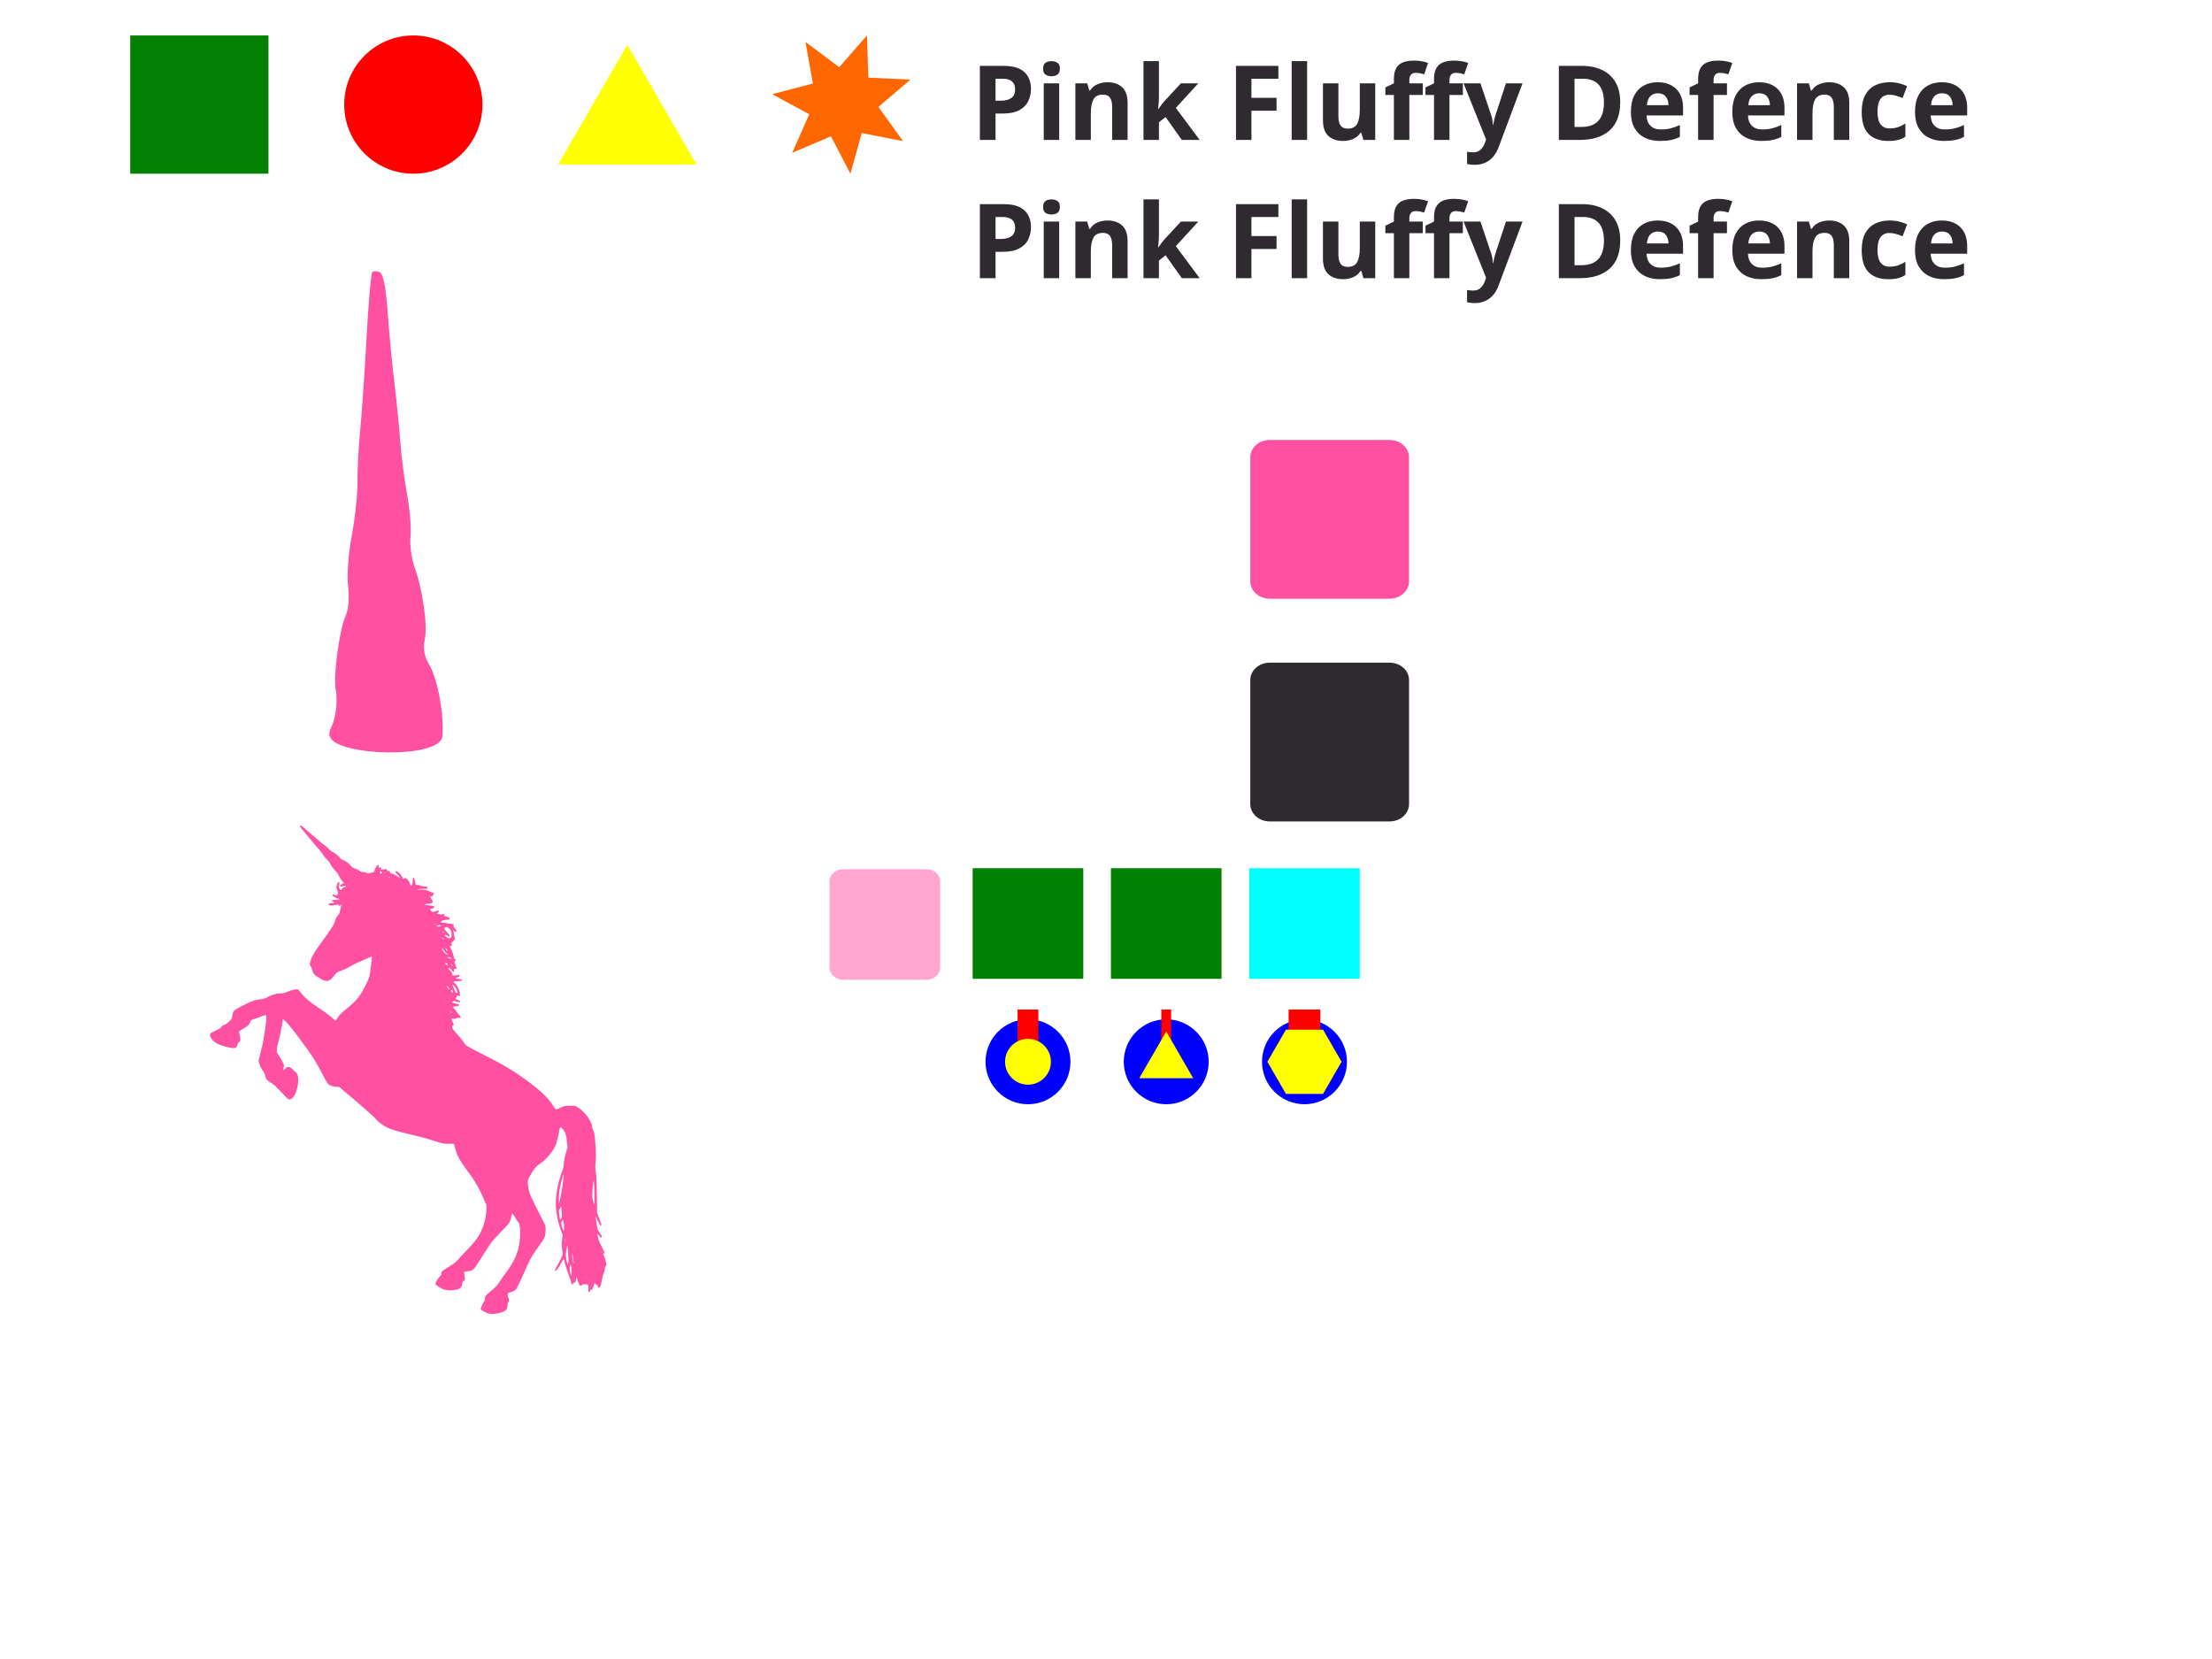
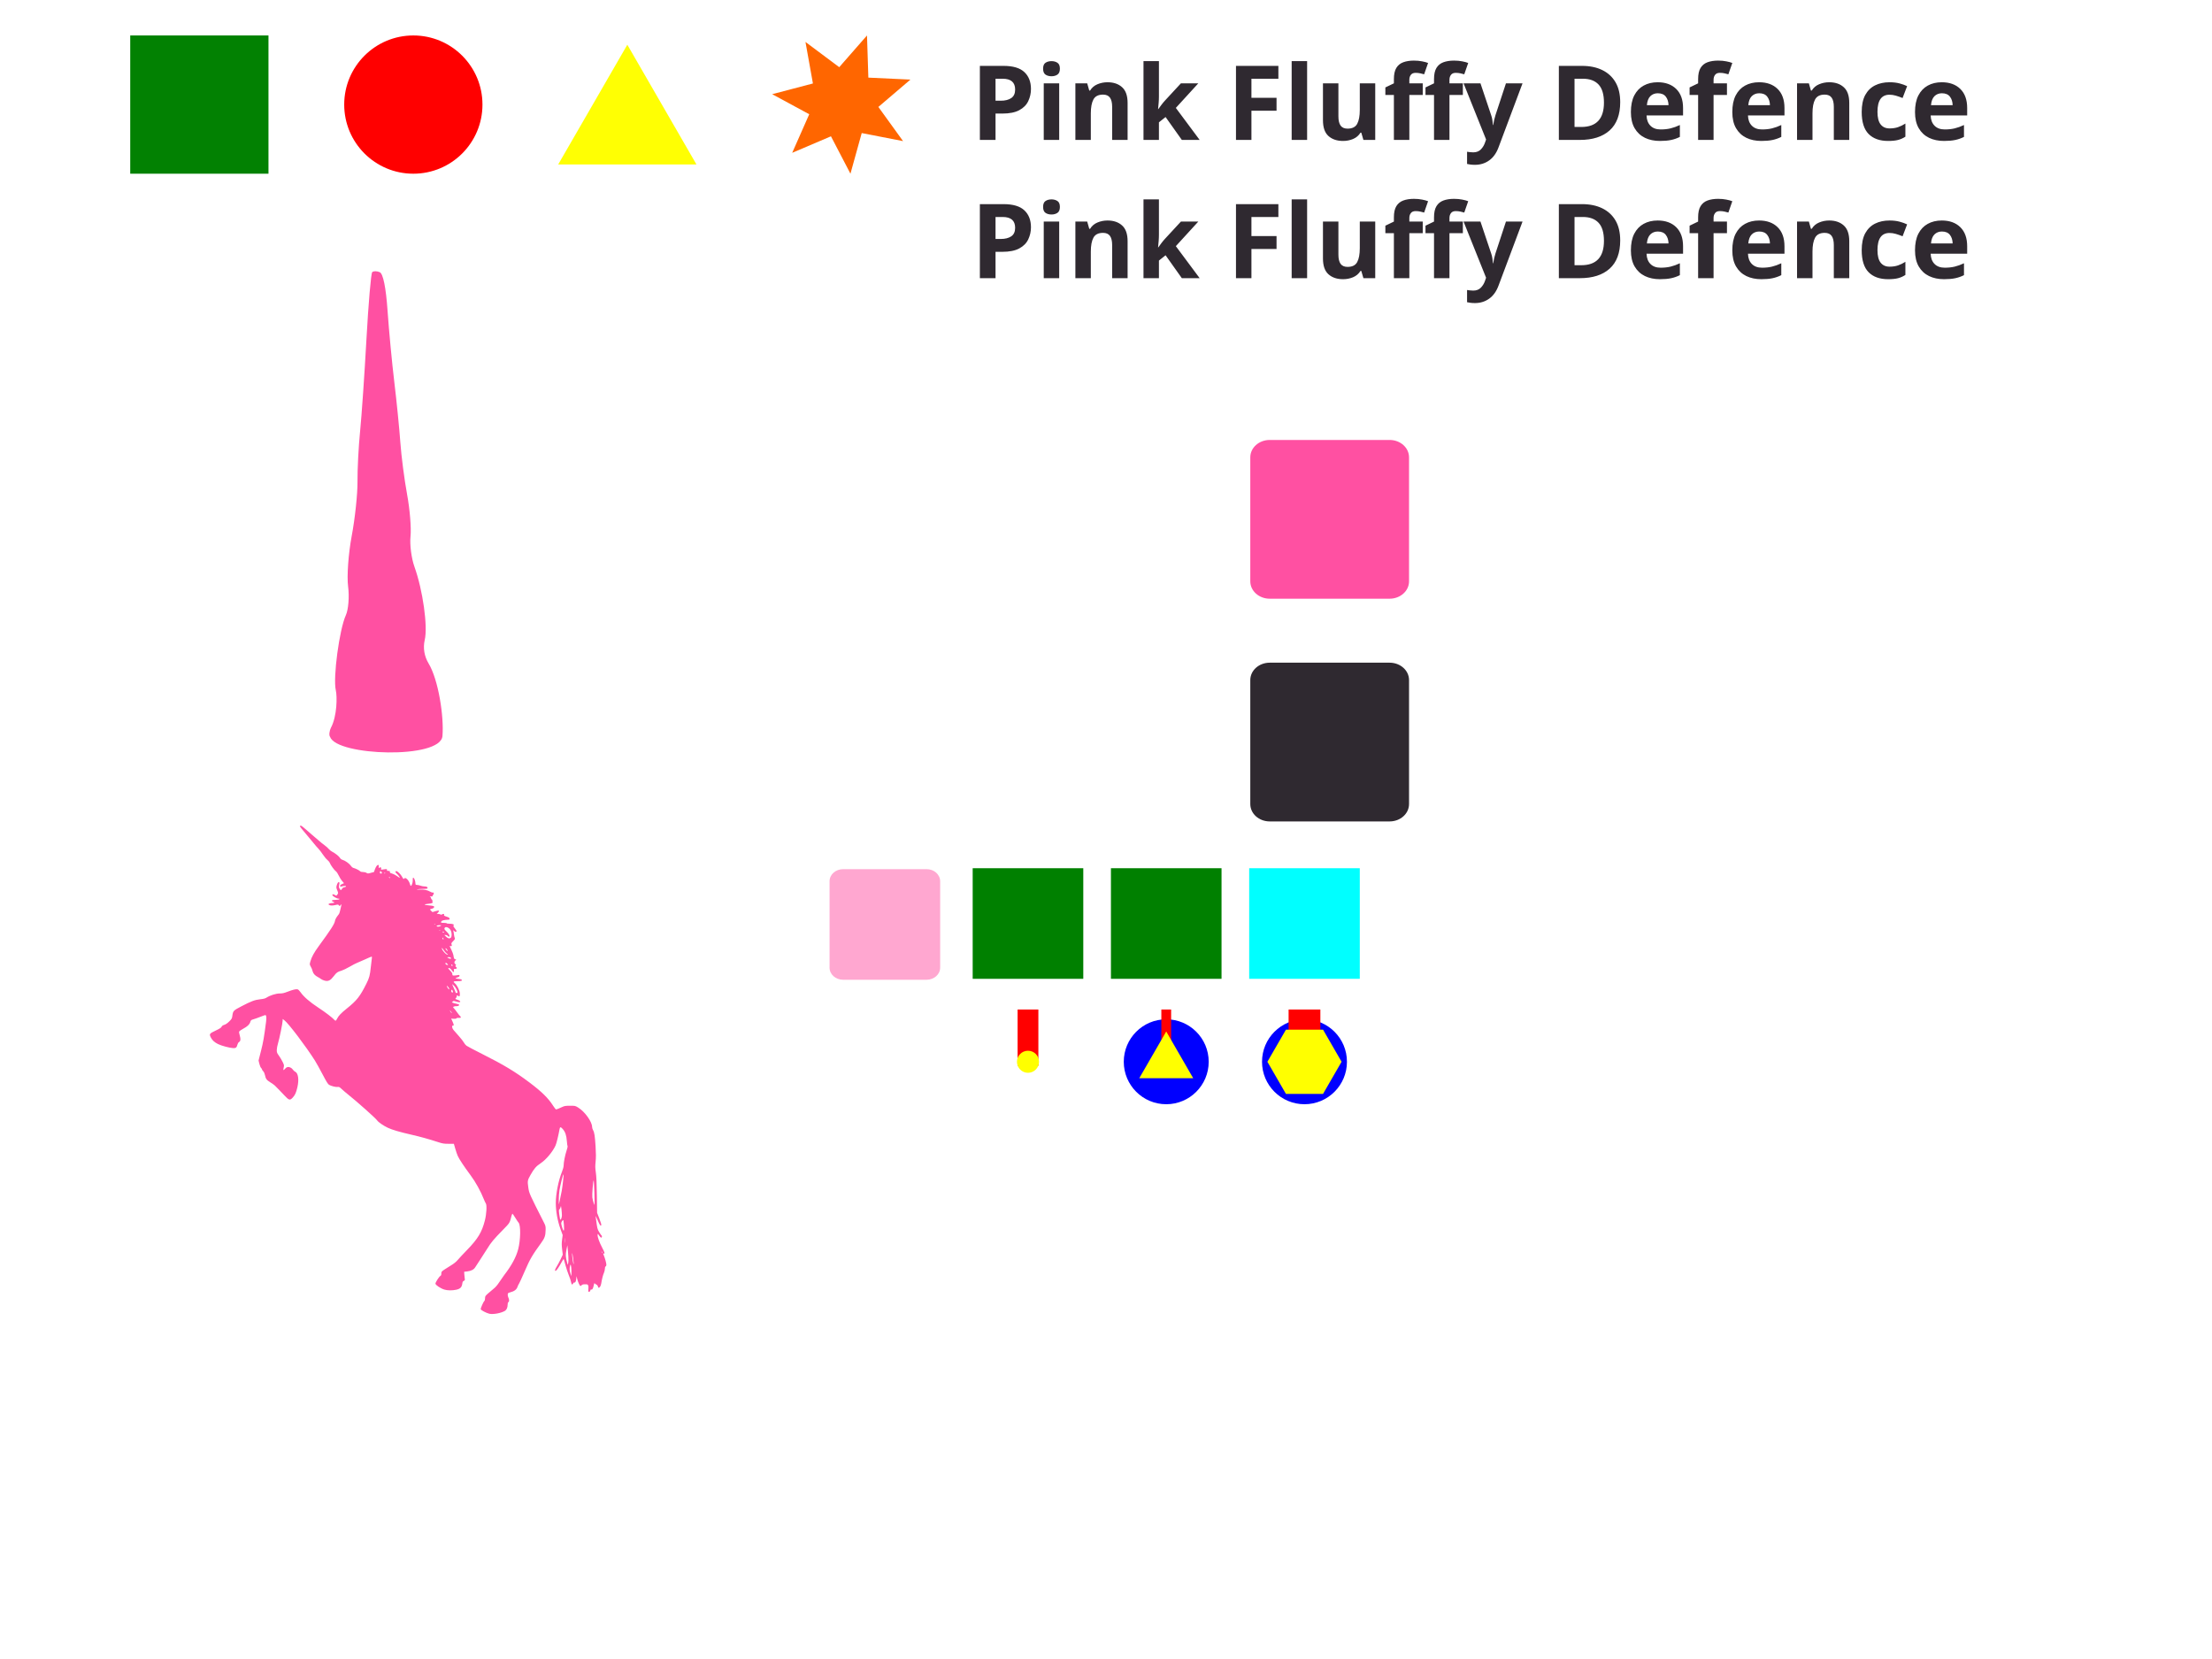
<svg xmlns="http://www.w3.org/2000/svg" width="640" height="480" id="svg3650" version="1.1">
  <defs id="defs3906" />
  <text style="font-size:12px;font-family:'Bitstream Vera Sans'" x="242.244" y="247.869" font-size="12px" xml:space="preserve" id="text2419" />
  <g id="g4748" transform="translate(-229.6792,-96.55566)">
    <path d="m 597.056,223.848 34.673,0 c 3.119,0 5.629,2.246 5.629,5.035 l 0,35.862 c 0,2.789 -2.511,5.035 -5.629,5.035 l -34.673,0 c -3.119,0 -5.629,-2.246 -5.629,-5.035 l 0,-35.862 c 0,-2.789 2.511,-5.035 5.629,-5.035 z" id="rect2787" style="fill:#ff50a2;fill-opacity:1;stroke:none;stroke-width:2.702;stroke-linecap:round;stroke-linejoin:round;stroke-miterlimit:13.654" />
  </g>
  <g transform="translate(-229.6791,-32.11391)" id="g4182">
    <path style="fill:#2f2930;stroke:none;stroke-width:2.702;stroke-linecap:round;stroke-linejoin:round;stroke-miterlimit:13.654" id="path4184" d="m 597.056,223.848 34.673,0 c 3.119,0 5.629,2.246 5.629,5.035 l 0,35.862 c 0,2.789 -2.511,5.035 -5.629,5.035 l -34.673,0 c -3.119,0 -5.629,-2.246 -5.629,-5.035 l 0,-35.862 c 0,-2.789 2.511,-5.035 5.629,-5.035 z" />
  </g>
  <circle r="20" cy="30.259" cx="119.591" id="circle4675" style="opacity:1;fill:#ff0000;fill-opacity:1" />
  <rect y="10.259" x="37.679" height="40" width="40" id="rect4683" style="opacity:0.99;fill:#008000;fill-opacity:1" />
  <g id="g4235" transform="translate(-40,0)">
    <rect y="10.259" x="201.504" height="40" width="40" id="rect4233" style="opacity:0.99;fill:none;fill-opacity:1;stroke:none;stroke-width:2.702;stroke-miterlimit:13.654;stroke-dasharray:none;stroke-opacity:1" />
    <path style="opacity:1;fill:#ffff00;fill-opacity:0.988;stroke:none;stroke-width:2.702;stroke-miterlimit:13.654;stroke-dasharray:none;stroke-opacity:1" id="path4693" d="m 241.504,47.579 -40,0 20,-34.641 z" />
  </g>
  <path transform="matrix(0.03740457,0,0,0.037465,222.967,58.71221)" d="m 745.428,-1293.301 10.503,325.641 325.457,15.167 -248.048,211.245 191.061,263.909 -319.814,-62.222 -87.208,313.922 -150.753,-288.836 -299.808,127.545 131.828,-297.95 -286.646,-154.876 315.14,-82.701 -57.634,-320.672 261.145,194.822 z" id="path4701" style="opacity:1;fill:#ff6600;fill-opacity:1" />
  <path style="fill:#000000" d="" id="path4791" />
  <g id="g3512">
    <rect y="237.756" x="46.319" height="143.547" width="143.547" id="rect4847" style="opacity:0.99;fill:none;fill-opacity:1;stroke:none;stroke-width:2.702;stroke-miterlimit:13.654;stroke-dasharray:none;stroke-opacity:1" />
    <path style="fill:#ff50a2;fill-opacity:1" d="m 141.551,380.098 c -0.889,-0.218 -2.411,-1.025 -2.462,-1.305 -0.053,-0.288 0.776,-2.159 1.062,-2.397 0.107,-0.088 0.192,-0.43 0.192,-0.767 0,-0.556 0.067,-0.669 0.79,-1.33 0.434,-0.397 1.175,-1.024 1.645,-1.394 0.589,-0.462 1.116,-1.072 1.693,-1.957 0.461,-0.707 1.085,-1.605 1.387,-1.996 2.169,-2.807 3.475,-5.221 4.076,-7.533 0.693,-2.667 0.758,-6.924 0.118,-7.645 -0.153,-0.173 -0.581,-0.808 -0.951,-1.412 -0.37,-0.604 -0.73,-1.133 -0.8,-1.177 -0.07,-0.043 -0.198,0.195 -0.284,0.529 -0.567,2.203 -0.463,2.034 -2.541,4.16 -2.672,2.734 -3.393,3.598 -4.467,5.354 -0.51,0.833 -1.428,2.262 -2.04,3.174 -0.612,0.913 -1.262,1.911 -1.445,2.219 -0.415,0.699 -1.196,1.111 -2.347,1.239 l -0.874,0.097 0.021,0.568 c 0.012,0.312 0.068,0.87 0.125,1.238 0.096,0.624 0.079,0.681 -0.254,0.833 -0.288,0.131 -0.375,0.3 -0.452,0.876 -0.129,0.969 -0.611,1.44 -1.724,1.683 -1.188,0.26 -2.558,0.242 -3.473,-0.043 -1.102,-0.344 -2.558,-1.324 -2.558,-1.721 0,-0.381 1.06,-2.033 1.433,-2.233 0.196,-0.105 0.272,-0.299 0.272,-0.694 0,-0.519 0.051,-0.582 0.959,-1.185 0.528,-0.35 1.451,-0.934 2.051,-1.298 0.663,-0.402 1.331,-0.953 1.702,-1.404 0.336,-0.408 1.574,-1.734 2.75,-2.945 3.111,-3.204 4.277,-5.138 5.137,-8.525 0.464,-1.827 0.612,-4.392 0.283,-4.895 -0.129,-0.197 -0.367,-0.695 -0.529,-1.108 -0.947,-2.409 -2.421,-5.082 -3.901,-7.075 -1.905,-2.565 -3.311,-4.689 -3.718,-5.615 -0.171,-0.39 -0.491,-1.333 -0.711,-2.095 l -0.399,-1.385 -1.533,-4.3e-4 c -1.362,-4.3e-4 -1.702,-0.055 -3.056,-0.495 -2.776,-0.9 -5.046,-1.531 -7.706,-2.14 -3.443,-0.788 -5.482,-1.386 -6.784,-1.987 -1.215,-0.561 -2.784,-1.637 -3.107,-2.129 -0.404,-0.616 -5.867,-5.484 -8.503,-7.577 -0.554,-0.44 -1.341,-1.113 -1.75,-1.497 -0.62,-0.583 -0.808,-0.685 -1.137,-0.618 -0.486,0.098 -1.949,-0.26 -2.534,-0.619 -0.331,-0.203 -0.783,-0.934 -1.905,-3.079 -0.809,-1.547 -1.796,-3.325 -2.193,-3.95 -2.634,-4.147 -7.609,-10.715 -8.812,-11.633 l -0.513,-0.391 0,0.441 c 0,0.675 -0.948,5.328 -1.347,6.609 -0.196,0.628 -0.355,1.49 -0.356,1.926 -0.002,0.706 0.062,0.878 0.61,1.634 0.337,0.465 0.823,1.28 1.081,1.812 0.44,0.908 0.459,1.005 0.305,1.616 -0.2,0.794 -0.084,0.954 0.324,0.447 0.474,-0.589 1.008,-0.736 1.62,-0.445 0.279,0.132 0.608,0.416 0.73,0.629 0.123,0.214 0.429,0.487 0.68,0.607 0.856,0.408 1.117,2.285 0.618,4.453 -0.375,1.63 -0.694,2.33 -1.396,3.062 -0.788,0.821 -1.035,0.748 -2.403,-0.71 -0.642,-0.684 -1.268,-1.34 -1.391,-1.458 -0.324,-0.308 -1.026,-1.02 -1.331,-1.35 -0.145,-0.156 -0.726,-0.572 -1.292,-0.923 -1.111,-0.69 -1.34,-1.001 -1.588,-2.161 -0.097,-0.455 -0.294,-0.877 -0.497,-1.066 -0.185,-0.172 -0.337,-0.402 -0.337,-0.511 0,-0.109 -0.122,-0.309 -0.272,-0.444 -0.149,-0.135 -0.375,-0.673 -0.502,-1.195 l -0.231,-0.949 0.713,-2.807 c 0.635,-2.502 0.883,-3.928 1.454,-8.366 0.166,-1.288 0.091,-1.974 -0.214,-1.974 -0.101,0 -0.723,0.218 -1.383,0.484 -0.66,0.266 -1.558,0.587 -1.996,0.715 -0.738,0.214 -0.808,0.272 -0.966,0.798 -0.214,0.715 -0.814,1.285 -2.062,1.958 -0.54,0.291 -1.047,0.633 -1.127,0.76 -0.105,0.166 -0.065,0.503 0.145,1.204 0.318,1.066 0.242,1.641 -0.249,1.904 -0.145,0.078 -0.329,0.382 -0.409,0.676 -0.246,0.915 -0.455,1.091 -1.251,1.056 -1.017,-0.044 -3.381,-0.674 -4.371,-1.165 -1.014,-0.502 -1.676,-1.098 -2.062,-1.856 -0.545,-1.067 -0.475,-1.175 1.317,-2.026 1.194,-0.567 1.643,-0.855 1.77,-1.134 0.118,-0.259 0.359,-0.43 0.781,-0.556 0.402,-0.12 0.884,-0.449 1.411,-0.967 0.7,-0.687 0.812,-0.875 0.896,-1.496 0.216,-1.608 0.242,-1.637 2.672,-2.91 2.747,-1.44 3.854,-1.856 5.367,-2.016 1.028,-0.109 1.479,-0.226 1.889,-0.492 1,-0.649 2.727,-1.191 3.792,-1.191 0.768,0 1.238,-0.103 2.248,-0.493 1.53,-0.591 2.479,-0.819 2.933,-0.705 0.191,0.048 0.564,0.416 0.869,0.859 0.877,1.274 2.662,2.821 5.102,4.423 2.115,1.389 4.041,2.857 4.684,3.572 0.326,0.362 0.436,0.304 0.806,-0.423 0.417,-0.817 1.152,-1.58 2.763,-2.869 2.889,-2.31 3.835,-3.508 5.662,-7.166 0.872,-1.747 1.037,-2.366 1.298,-4.872 0.126,-1.212 0.264,-2.379 0.306,-2.594 0.048,-0.246 0.015,-0.391 -0.089,-0.391 -0.091,0 -0.975,0.375 -1.966,0.834 -0.99,0.459 -2.015,0.905 -2.278,0.993 -0.263,0.088 -1.19,0.571 -2.061,1.074 -0.871,0.503 -1.935,1.019 -2.365,1.147 -1.22,0.362 -1.434,0.512 -2.245,1.57 -0.977,1.275 -1.584,1.587 -2.609,1.342 -0.388,-0.093 -0.878,-0.306 -1.088,-0.473 -0.21,-0.167 -0.615,-0.421 -0.898,-0.565 -0.843,-0.428 -1.369,-1.001 -1.54,-1.675 -0.155,-0.614 -0.232,-0.797 -0.669,-1.601 -0.204,-0.376 -0.203,-0.485 0.011,-1.254 0.355,-1.278 1.065,-2.572 2.44,-4.45 3.505,-4.784 4.535,-6.386 4.678,-7.275 0.054,-0.333 0.296,-0.862 0.547,-1.193 0.248,-0.327 0.528,-0.698 0.623,-0.824 0.095,-0.126 0.272,-0.708 0.395,-1.294 0.122,-0.585 0.256,-1.192 0.298,-1.349 0.065,-0.241 0.032,-0.231 -0.219,0.071 -0.288,0.347 -0.3,0.349 -0.505,0.082 -0.191,-0.249 -0.275,-0.259 -0.933,-0.107 -0.953,0.22 -1.582,0.211 -1.908,-0.028 -0.258,-0.188 -0.256,-0.2 0.035,-0.355 0.165,-0.088 0.491,-0.161 0.725,-0.161 0.233,0 0.532,-0.041 0.664,-0.092 0.19,-0.073 0.146,-0.131 -0.214,-0.283 -0.729,-0.307 -0.462,-0.549 0.613,-0.555 0.543,-0.003 1.019,-0.079 1.118,-0.178 0.135,-0.135 0.081,-0.175 -0.247,-0.183 -0.515,-0.014 -1.681,-0.701 -1.744,-1.029 -0.06,-0.31 0.303,-0.31 0.777,-1e-5 0.353,0.231 0.375,0.228 0.631,-0.107 0.335,-0.436 0.335,-0.475 -0.026,-1.343 -0.252,-0.609 -0.275,-0.805 -0.145,-1.286 0.207,-0.767 0.515,-1.177 0.728,-0.968 0.12,0.118 0.121,0.311 0.004,0.744 -0.128,0.474 -0.116,0.664 0.06,1.004 0.317,0.614 0.477,0.649 0.752,0.169 0.171,-0.298 0.373,-0.442 0.663,-0.471 0.229,-0.023 0.446,-0.131 0.482,-0.24 0.051,-0.157 -0.066,-0.182 -0.558,-0.122 -0.343,0.042 -0.735,0.122 -0.871,0.178 -0.192,0.079 -0.249,0.032 -0.249,-0.205 0,-0.22 0.15,-0.369 0.533,-0.528 0.293,-0.121 0.55,-0.236 0.57,-0.255 0.021,-0.019 -0.199,-0.284 -0.487,-0.589 -0.288,-0.305 -0.739,-1.018 -1.001,-1.585 -0.268,-0.579 -0.634,-1.133 -0.836,-1.266 -0.431,-0.283 -1.568,-1.842 -1.775,-2.435 -0.081,-0.233 -0.407,-0.631 -0.723,-0.886 -0.317,-0.255 -0.893,-0.95 -1.28,-1.545 -0.387,-0.595 -0.984,-1.37 -1.327,-1.722 -0.342,-0.352 -0.93,-1.034 -1.306,-1.516 -0.376,-0.482 -1.435,-1.755 -2.354,-2.829 -0.919,-1.074 -1.67,-2.009 -1.67,-2.077 0,-0.068 0.097,-0.161 0.215,-0.207 0.138,-0.053 0.6,0.268 1.285,0.893 0.589,0.536 1.558,1.376 2.154,1.865 0.596,0.49 1.417,1.193 1.825,1.563 0.408,0.37 1.14,0.961 1.627,1.313 0.487,0.352 1.049,0.852 1.249,1.111 0.2,0.259 0.624,0.602 0.943,0.762 0.89,0.446 2.025,1.342 2.309,1.823 0.164,0.278 0.434,0.481 0.756,0.568 0.727,0.198 1.949,1.069 2.391,1.706 0.244,0.351 0.538,0.587 0.809,0.648 0.557,0.126 1.676,0.693 1.899,0.962 0.109,0.132 0.411,0.208 0.799,0.202 0.368,-0.005 0.779,0.092 1.002,0.238 0.358,0.235 0.425,0.235 1.276,0.004 l 0.898,-0.243 0.296,-0.813 c 0.315,-0.864 0.743,-1.377 1.011,-1.211 0.09,0.056 0.126,0.248 0.08,0.432 -0.084,0.336 0.131,0.634 0.234,0.324 0.033,-0.098 0.162,-0.128 0.306,-0.073 0.179,0.069 0.223,0.182 0.154,0.397 -0.089,0.28 -0.056,0.296 0.452,0.221 1.255,-0.183 1.26,-0.183 1.231,0.119 -0.023,0.232 0.057,0.285 0.426,0.284 0.375,-7.2e-4 0.447,0.049 0.415,0.288 -0.032,0.233 0.081,0.322 0.577,0.454 0.339,0.091 0.932,0.38 1.318,0.644 1.113,0.759 1.126,0.763 0.83,0.253 -0.148,-0.255 -0.484,-0.642 -0.748,-0.861 -0.463,-0.385 -0.501,-0.708 -0.082,-0.708 0.33,0 1.272,0.937 1.641,1.632 0.347,0.655 0.469,0.752 0.625,0.5 0.319,-0.516 1.34,0.471 1.64,1.585 0.081,0.301 0.194,0.547 0.252,0.547 0.273,0 0.612,-0.981 0.569,-1.646 -0.035,-0.546 0.002,-0.699 0.167,-0.699 0.242,0 0.584,0.899 0.609,1.599 0.015,0.415 0.06,0.463 0.45,0.468 0.239,0.003 0.69,0.098 1.002,0.211 0.313,0.113 0.76,0.207 0.995,0.209 0.707,0.007 1.066,0.156 1.066,0.443 0,0.242 -0.127,0.269 -1.315,0.282 -0.723,0.008 -1.475,0.071 -1.67,0.14 -0.238,0.084 -0.002,0.103 0.711,0.057 1.182,-0.076 2.244,0.144 3.08,0.637 0.283,0.167 0.604,0.269 0.712,0.228 0.3,-0.115 0.395,0.322 0.133,0.611 -0.127,0.14 -0.23,0.328 -0.23,0.418 0,0.105 -0.165,0.135 -0.462,0.086 -0.378,-0.063 -0.416,-0.048 -0.213,0.082 0.137,0.087 0.249,0.28 0.249,0.429 0,0.149 0.111,0.332 0.248,0.409 0.136,0.076 0.202,0.184 0.147,0.239 -0.055,0.055 -0.038,0.217 0.039,0.36 0.195,0.364 -0.17,0.529 -1.429,0.646 -1.253,0.116 -1.04,0.315 0.465,0.435 0.565,0.045 1.141,0.14 1.278,0.211 0.383,0.197 0.063,0.654 -0.537,0.766 -0.59,0.111 -0.608,0.191 -0.142,0.628 l 0.353,0.332 0.839,-0.254 c 1.054,-0.319 1.321,-0.195 0.784,0.366 l -0.394,0.411 0.391,0 c 0.215,0 0.522,0.07 0.681,0.155 0.21,0.112 0.333,0.112 0.445,0 0.085,-0.085 0.275,-0.155 0.421,-0.155 0.195,0 0.243,0.071 0.181,0.266 -0.07,0.222 0.051,0.31 0.737,0.533 0.621,0.202 0.832,0.34 0.864,0.566 0.034,0.241 -0.036,0.303 -0.355,0.317 -1.212,0.052 -1.845,0.201 -2.016,0.475 -0.242,0.388 -0.151,0.441 0.761,0.441 0.432,0 0.785,0.055 0.785,0.122 0,0.067 0.356,0.122 0.791,0.122 0.951,0 1.441,0.206 1.194,0.503 -0.13,0.157 -0.058,0.329 0.346,0.822 0.281,0.343 0.511,0.693 0.511,0.778 0,0.326 -0.32,0.33 -0.673,0.009 -0.333,-0.303 -0.358,-0.308 -0.264,-0.05 0.057,0.156 0.136,0.604 0.176,0.995 0.04,0.391 0.143,0.856 0.229,1.034 0.139,0.286 0.087,0.395 -0.443,0.935 -0.537,0.547 -0.585,0.651 -0.458,0.986 0.155,0.407 0.026,0.578 -0.331,0.441 -0.305,-0.117 -0.298,-0.087 0.271,1.099 0.273,0.57 0.533,1.263 0.577,1.539 0.159,0.999 0.208,1.11 0.518,1.191 l 0.316,0.083 -0.318,0.339 c -0.341,0.363 -0.302,0.738 0.107,1.048 0.18,0.136 0.188,0.203 0.041,0.352 -0.147,0.149 -0.124,0.227 0.127,0.416 0.386,0.291 0.24,0.556 -0.306,0.556 -0.381,0 -0.408,0.033 -0.333,0.409 0.128,0.638 -0.183,0.656 -0.576,0.034 -0.332,-0.525 -0.849,-0.86 -1.038,-0.67 -0.045,0.045 0.071,0.242 0.259,0.436 0.749,0.773 0.911,1.014 0.911,1.355 0,0.312 0.06,0.355 0.497,0.351 0.274,-0.003 0.737,-0.053 1.03,-0.113 0.475,-0.097 0.533,-0.077 0.533,0.177 0,0.209 -0.151,0.33 -0.569,0.455 -0.313,0.094 -0.569,0.216 -0.569,0.272 0,0.056 0.354,0.131 0.787,0.167 0.433,0.036 0.856,0.134 0.94,0.218 0.316,0.316 -0.054,0.462 -1.166,0.462 -1.242,0 -1.362,0.106 -0.726,0.641 0.598,0.503 1.311,1.94 1.403,2.826 0.081,0.782 -0.103,1.134 -0.425,0.813 -0.237,-0.237 -0.573,-0.196 -0.475,0.058 0.046,0.119 -0.041,0.341 -0.193,0.492 -0.306,0.306 -0.294,0.32 0.449,0.559 0.287,0.092 0.598,0.26 0.691,0.372 0.294,0.354 -0.255,0.42 -1.101,0.133 -0.513,-0.174 -0.805,-0.213 -0.869,-0.115 -0.053,0.081 -0.192,0.181 -0.309,0.223 -0.266,0.094 0.375,0.365 1.256,0.53 0.793,0.149 1.007,0.352 0.599,0.57 -0.169,0.09 -0.448,0.148 -0.619,0.129 -0.377,-0.043 -0.952,0.134 -0.952,0.294 0,0.063 0.102,0.2 0.226,0.303 0.124,0.103 0.519,0.607 0.878,1.119 0.358,0.512 0.777,1.034 0.931,1.161 0.399,0.327 0.176,0.603 -0.41,0.507 -0.31,-0.05 -0.527,-0.008 -0.636,0.123 -0.114,0.138 -0.379,0.182 -0.855,0.142 l -0.69,-0.057 0.364,0.807 c 0.448,0.991 0.479,1.239 0.156,1.214 -0.394,-0.031 -0.312,0.702 0.139,1.252 0.213,0.26 0.913,1.061 1.556,1.78 0.643,0.719 1.3,1.562 1.459,1.875 0.159,0.312 0.498,0.724 0.753,0.915 0.255,0.191 2.254,1.246 4.443,2.346 6.351,3.19 9.634,5.168 13.823,8.327 3.565,2.688 5.404,4.502 6.819,6.728 0.36,0.567 0.732,1.03 0.826,1.03 0.187,0 0.915,-0.288 1.911,-0.756 0.522,-0.245 0.915,-0.301 2.132,-0.305 1.476,-0.004 1.502,8.7e-4 2.358,0.525 1.927,1.179 4.018,4.086 4.033,5.609 0.003,0.25 0.128,0.665 0.278,0.924 0.384,0.661 0.539,1.671 0.731,4.778 0.126,2.039 0.127,3.103 0.006,4.316 -0.135,1.349 -0.125,1.862 0.067,3.173 0.162,1.108 0.248,3.034 0.296,6.609 l 0.068,5.046 0.65,1.658 c 0.396,1.011 0.612,1.755 0.554,1.908 -0.153,0.399 -0.424,0.023 -1.084,-1.505 -0.562,-1.301 -0.579,-1.324 -0.49,-0.64 0.416,3.196 0.434,3.276 0.974,4.165 0.292,0.481 0.591,0.911 0.665,0.956 0.215,0.133 0.154,0.634 -0.077,0.634 -0.116,0 -0.388,-0.268 -0.604,-0.596 -0.39,-0.591 -0.393,-0.593 -0.438,-0.208 -0.068,0.58 0.479,2.115 1.342,3.764 0.749,1.432 0.839,1.804 0.395,1.634 -0.19,-0.073 -0.187,-0.012 0.023,0.468 0.349,0.797 0.773,2.328 0.773,2.792 0,0.223 -0.094,0.434 -0.213,0.48 -0.141,0.054 -0.214,0.281 -0.216,0.671 -0.002,0.324 -0.131,0.871 -0.288,1.217 -0.268,0.591 -0.569,1.781 -0.776,3.067 -0.109,0.677 -0.422,1.208 -0.713,1.208 -0.115,0 -0.21,-0.118 -0.21,-0.262 0,-0.259 -0.411,-0.733 -0.635,-0.733 -0.063,0 -0.192,-0.105 -0.286,-0.234 -0.144,-0.197 -0.198,-0.098 -0.34,0.626 -0.168,0.854 -0.442,1.277 -0.718,1.107 -0.079,-0.049 -0.184,0.069 -0.232,0.262 -0.105,0.417 -0.465,0.598 -0.583,0.293 -0.046,-0.119 -0.043,-0.465 0.005,-0.77 0.049,-0.304 0.026,-0.718 -0.05,-0.918 -0.125,-0.329 -0.213,-0.365 -0.902,-0.365 -0.58,0 -0.824,0.068 -1.017,0.281 -0.14,0.154 -0.303,0.251 -0.363,0.214 -0.227,-0.14 -0.729,-1.275 -0.903,-2.042 l -0.181,-0.798 -0.09,0.761 c -0.097,0.815 -0.296,1.182 -0.583,1.073 -0.098,-0.037 -0.256,0.104 -0.352,0.314 -0.225,0.493 -0.449,0.29 -0.596,-0.542 -0.059,-0.336 -0.338,-1.171 -0.62,-1.856 -0.281,-0.685 -0.707,-1.964 -0.947,-2.843 -0.239,-0.878 -0.466,-1.693 -0.505,-1.81 -0.043,-0.13 -0.274,0.172 -0.599,0.782 -0.682,1.283 -1.465,2.459 -1.697,2.551 -0.395,0.157 -0.307,-0.355 0.196,-1.142 0.291,-0.454 0.814,-1.429 1.163,-2.165 l 0.634,-1.339 -0.184,-1.549 c -0.147,-1.234 -0.149,-1.811 -0.013,-2.837 l 0.171,-1.288 -0.624,-1.731 c -0.861,-2.387 -1.368,-5.186 -1.368,-7.558 -8e-5,-2.604 0.769,-6.5 1.778,-9.001 0.287,-0.711 0.49,-1.463 0.49,-1.81 0,-0.94 0.404,-3.006 0.845,-4.324 0.223,-0.666 0.357,-1.242 0.298,-1.281 -0.059,-0.039 -0.153,-0.705 -0.209,-1.479 -0.121,-1.681 -0.462,-2.679 -1.198,-3.509 -0.591,-0.666 -0.793,-0.656 -0.917,0.045 -0.332,1.868 -0.875,4.088 -1.151,4.705 -0.804,1.796 -2.737,4.114 -4.284,5.138 -1.344,0.889 -1.917,1.549 -2.978,3.422 -0.855,1.509 -0.893,1.725 -0.634,3.546 0.253,1.778 0.232,1.729 4.539,10.227 0.442,0.871 0.499,1.107 0.484,1.99 -0.031,1.783 -0.249,2.444 -1.27,3.851 -2.614,3.599 -3.282,4.745 -4.753,8.16 -0.785,1.821 -1.544,3.478 -1.688,3.683 -0.144,0.205 -0.336,0.603 -0.427,0.885 -0.261,0.806 -0.927,1.307 -2.147,1.616 -0.571,0.145 -0.645,0.21 -0.684,0.607 -0.024,0.244 0.056,0.637 0.178,0.873 0.283,0.547 0.287,1.24 0.009,1.347 -0.147,0.057 -0.213,0.286 -0.213,0.74 0,0.768 -0.298,1.476 -0.736,1.75 -1.101,0.688 -3.481,1.133 -4.594,0.859 z m 23.735,-13.314 c -0.051,-0.489 -0.147,-0.888 -0.214,-0.888 -0.066,0 -0.165,0.358 -0.22,0.796 -0.075,0.598 -0.033,1.013 0.167,1.67 l 0.267,0.874 0.046,-0.782 c 0.025,-0.43 0.004,-1.181 -0.047,-1.67 z m -0.841,-3.233 c -0.05,-0.782 -0.137,-1.837 -0.193,-2.345 l -0.102,-0.924 -0.27,1.371 c -0.28,1.422 -0.245,1.991 0.229,3.746 l 0.154,0.569 0.137,-0.497 c 0.076,-0.276 0.096,-1.13 0.046,-1.919 z m 1.37,0.423 c -0.13,-0.936 -0.26,-1.548 -0.288,-1.359 -0.051,0.333 0.196,2.379 0.349,2.901 0.181,0.615 0.159,0.044 -0.061,-1.542 z m 8.404,-1.709 c -0.046,-0.121 -0.115,-0.189 -0.152,-0.152 -0.037,0.037 -0.025,0.136 0.026,0.219 0.14,0.227 0.222,0.183 0.126,-0.068 z m -10.747,-3.934 c -0.03,-0.334 -0.055,-0.096 -0.056,0.529 -5.6e-4,0.625 0.024,0.899 0.054,0.608 0.03,-0.291 0.031,-0.803 8.7e-4,-1.137 z m -0.306,-3.852 c -0.053,-0.706 -0.135,-1.345 -0.181,-1.42 -0.127,-0.205 -0.605,0.491 -0.609,0.887 -0.002,0.19 0.138,0.782 0.31,1.317 0.416,1.29 0.613,0.968 0.481,-0.784 z m -0.587,-2.868 c -0.003,-0.391 -0.063,-1.19 -0.132,-1.777 -0.117,-1 -0.133,-1.035 -0.251,-0.569 -0.069,0.274 -0.222,0.571 -0.339,0.662 -0.182,0.14 -0.19,0.336 -0.055,1.35 0.087,0.652 0.193,1.304 0.235,1.447 0.149,0.501 0.549,-0.321 0.542,-1.114 z m 9.388,-6.694 c -0.057,-1.906 -0.151,-3.436 -0.208,-3.401 -0.166,0.103 -0.483,4.248 -0.377,4.928 0.147,0.941 0.558,2.331 0.627,2.123 0.034,-0.102 0.015,-1.744 -0.042,-3.65 z m -9.447,-0.341 c 0.282,-1.55 0.613,-4.688 0.506,-4.794 -0.108,-0.108 -0.949,3.242 -1.15,4.581 -0.117,0.782 -0.208,2.029 -0.201,2.772 l 0.012,1.35 0.268,-1.137 c 0.147,-0.625 0.402,-1.873 0.565,-2.772 z m -32.007,-51.877 c -0.173,-0.235 -0.339,-0.426 -0.368,-0.426 -0.029,0 0.061,0.192 0.199,0.426 0.139,0.235 0.304,0.426 0.368,0.426 0.064,0 -0.026,-0.192 -0.2,-0.426 z m 1.87,-5.518 c 0,-0.459 -0.528,-1.489 -1,-1.949 -0.31,-0.302 -0.563,-0.5 -0.563,-0.439 0,0.061 0.224,0.576 0.497,1.145 0.274,0.569 0.497,1.107 0.497,1.197 0,0.089 0.128,0.163 0.284,0.163 0.156,0 0.284,-0.052 0.284,-0.117 z m -1.357,-0.345 c -0.142,-0.472 -0.325,-0.618 -0.431,-0.344 -0.125,0.327 0.027,0.663 0.3,0.663 0.17,0 0.203,-0.081 0.131,-0.32 z m -1.06,-0.738 c 0,-0.257 -0.7,-1.07 -0.706,-0.819 -0.004,0.164 0.552,1.025 0.662,1.025 0.024,0 0.044,-0.092 0.044,-0.205 z m 0.995,-6.751 c 0,-0.168 -0.277,-0.347 -0.379,-0.245 -0.102,0.102 0.078,0.379 0.245,0.379 0.074,0 0.134,-0.06 0.134,-0.134 z m -1.565,-0.508 c -0.217,-0.231 -0.384,-0.308 -0.474,-0.219 -0.193,0.193 0.152,0.576 0.518,0.576 0.282,0 0.281,-0.011 -0.044,-0.357 z m 1.046,-1.708 c -0.049,-0.127 -0.269,-0.209 -0.562,-0.209 -0.605,0 -0.611,0.102 -0.022,0.349 0.514,0.216 0.704,0.171 0.584,-0.141 z m -1.141,-1.214 c -0.249,-0.159 -0.657,-0.608 -0.907,-0.998 -0.25,-0.39 -0.484,-0.679 -0.52,-0.643 -0.279,0.279 1.074,1.936 1.577,1.932 0.259,-0.002 0.238,-0.043 -0.15,-0.292 z m 0.042,-1.194 c -0.13,-0.198 -0.302,-0.36 -0.383,-0.36 -0.161,0 -0.065,0.216 0.269,0.605 0.309,0.359 0.392,0.18 0.114,-0.245 z m -1.088,-3.215 c -0.087,-0.163 -0.193,-0.262 -0.236,-0.219 -0.117,0.117 0.07,0.516 0.243,0.516 0.105,0 0.103,-0.091 -0.007,-0.296 z m 2.174,-0.186 c 0.309,-0.234 0.337,-1.305 0.053,-1.986 -0.398,-0.953 -1.652,-1.471 -1.873,-0.774 -0.078,0.246 0.021,0.422 0.477,0.848 0.76,0.709 1.137,1.344 0.924,1.557 -0.118,0.118 -0.227,0.081 -0.417,-0.141 -0.147,-0.171 -0.426,-0.3 -0.65,-0.3 l -0.393,0 0.531,0.494 c 0.564,0.525 0.944,0.61 1.348,0.303 z m -1.954,-1.65 c -0.048,-0.078 -0.184,-0.142 -0.301,-0.142 -0.117,0 -0.174,0.064 -0.125,0.142 0.048,0.078 0.184,0.142 0.301,0.142 0.117,0 0.174,-0.064 0.125,-0.142 z m -1.104,-0.512 c -0.047,-0.047 -0.17,-0.052 -0.272,-0.011 -0.113,0.045 -0.08,0.079 0.086,0.086 0.15,0.006 0.234,-0.027 0.187,-0.075 z m 0.118,-1.26 c 0.259,-0.196 0.244,-0.209 -0.245,-0.213 -0.622,-0.005 -0.999,0.119 -0.891,0.295 0.123,0.2 0.832,0.149 1.136,-0.081 z m -1.539,-0.588 c -0.047,-0.047 -0.17,-0.052 -0.272,-0.011 -0.113,0.045 -0.08,0.079 0.086,0.086 0.15,0.006 0.234,-0.027 0.187,-0.075 z m -13.108,-13.416 c -0.048,-0.078 -0.152,-0.142 -0.23,-0.142 -0.078,0 -0.103,0.064 -0.054,0.142 0.048,0.078 0.152,0.142 0.23,0.142 0.078,0 0.103,-0.064 0.054,-0.142 z m -2.345,-1.322 c 0,-0.205 -0.278,-0.526 -0.455,-0.526 -0.063,0 -0.114,0.16 -0.114,0.355 0,0.261 0.076,0.355 0.284,0.355 0.156,0 0.284,-0.083 0.284,-0.185 z m 0.924,0.043 c 0.048,-0.078 0.02,-0.142 -0.063,-0.142 -0.083,0 -0.151,0.064 -0.151,0.142 0,0.078 0.028,0.142 0.063,0.142 0.035,0 0.102,-0.064 0.151,-0.142 z" id="path4825" />
  </g>
  <text xml:space="preserve" style="font-style:normal;font-weight:normal;font-size:16.25px;line-height:125%;font-family:sans-serif;letter-spacing:0px;word-spacing:0px;fill:#2f2930;fill-opacity:1;stroke:none;stroke-width:1px;stroke-linecap:butt;stroke-linejoin:miter;stroke-opacity:1" x="280.803" y="40.486" id="text4235">
    <tspan id="tspan4237" x="280.803" y="40.486" style="font-style:normal;font-variant:normal;font-weight:bold;font-stretch:normal;font-size:30px;font-family:'Segoe Script';-inkscape-font-specification:'Segoe Script Bold';fill:#2f2930;fill-opacity:1">Pink Fluffy Defence</tspan>
  </text>
  <g id="g3358">
    <rect style="fill:none" y="78.091" x="41.697" height="140" width="140" id="rect3353" />
    <path id="path3466" d="m 95.729,210.6 c 1.851,-3.468 1.832,-9.154 1.434,-10.869 -0.849,-3.659 1.012,-17.584 2.906,-21.744 0.743,-1.632 1.034,-5.368 0.648,-8.301 -0.387,-2.934 0.08,-9.492 1.037,-14.575 0.957,-5.082 1.713,-12.165 1.68,-15.739 -0.033,-3.575 0.305,-10.123 0.75,-14.551 0.446,-4.429 1.276,-16.46 1.844,-26.735 0.569,-10.276 1.315,-18.977 1.659,-19.337 0.344,-0.36 1.321,-0.363 2.171,-0.007 0.99,0.415 1.808,4.428 2.275,11.165 0.401,5.785 1.28,15.08 1.955,20.656 0.675,5.576 1.459,13.411 1.742,17.411 0.284,4 1.166,10.794 1.96,15.096 0.795,4.302 1.238,9.761 0.985,12.13 -0.253,2.369 0.256,6.31 1.131,8.757 2.44,6.827 3.906,17.252 2.982,21.21 -0.533,2.288 -0.133,4.716 1.12,6.794 2.834,4.698 4.483,15.343 4.007,21.011 -0.562,6.758 -30.615,5.761 -32.488,0.249 -0.451,-0.435 -0.153,-1.955 0.203,-2.622 z" style="fill:#ff50a2;fill-opacity:1" />
  </g>
  <text id="text3351" y="80.486" x="280.803" style="font-style:normal;font-weight:normal;font-size:16.25px;line-height:125%;font-family:sans-serif;letter-spacing:0px;word-spacing:0px;fill:#2f2930;fill-opacity:1;stroke:none;stroke-width:1px;stroke-linecap:butt;stroke-linejoin:miter;stroke-opacity:1" xml:space="preserve">
    <tspan style="font-style:normal;font-variant:normal;font-weight:bold;font-stretch:normal;font-size:30px;font-family:Purisa;-inkscape-font-specification:'Purisa Bold';fill:#2f2930;fill-opacity:1" y="80.486" x="280.803" id="tspan3353">Pink Fluffy Defence</tspan>
  </text>
  <g id="g3499">
    <rect style="fill:none" id="rect3374" width="32" height="32" x="321.428" y="291.202" />
    <g id="g3493">
      <circle r="12.286" cy="307.202" cx="337.428" id="circle3378" style="fill:#0000ff" />
      <g id="g3489">
        <rect style="fill:#ff0000" id="rect3380" width="2.828" height="16.263" x="336.014" y="292.086" />
        <path d="m 345.237,311.965 -15.617,0 7.808,-13.525 z" id="path3402" style="fill:#ffff00" />
      </g>
    </g>
  </g>
-   <g id="g3428">
+   <g id="g4215">
    <rect y="291.202" x="281.428" height="32" width="32" id="rect3356" style="fill:none" />
-     <g id="g3422">
-       <circle style="fill:#0000ff" id="path3358" cx="297.428" cy="307.202" r="12.286" />
-       <g id="g3418">
-         <rect y="292.086" x="294.423" height="16.263" width="6.01" id="rect3360" style="fill:#ff0000" />
-         <circle r="6.629" cy="307.202" cx="297.428" id="path3406" style="fill:#ffff00" />
-       </g>
+     <g id="g4191">
+       <rect style="fill:#ff0000" id="rect3360" width="6.01" height="16.263" x="294.423" y="292.086" />
+       <circle style="fill:#ffff00" id="path3406" cx="297.428" cy="307.202" r="3.192" />
    </g>
  </g>
  <g id="g3519">
    <rect y="291.202" x="361.428" height="32" width="32" id="rect3384" style="fill:none" />
    <g id="g3513">
      <circle style="fill:#0000ff" id="circle3388" cx="377.428" cy="307.202" r="12.286" />
      <g id="g3466">
        <rect y="292.086" x="372.832" height="16.263" width="9.192" id="rect3390" style="fill:#ff0000" />
        <path d="m 382.795,316.497 -10.732,0 -5.366,-9.295 5.366,-9.294 10.732,0 5.366,9.294 z" id="path3458" style="fill:#ffff00" />
      </g>
    </g>
  </g>
  <rect y="251.202" x="281.428" height="32" width="32" id="rect3377" style="fill:#008000" />
  <rect style="fill:#008000" id="rect3399" width="32" height="32" x="321.428" y="251.202" />
  <rect y="251.202" x="361.428" height="32" width="32" id="rect3401" style="fill:#00ffff" />
  <path d="m 243.938,251.475 24.156,0 c 2.173,0 3.922,1.564 3.922,3.508 l 0,24.985 c 0,1.943 -1.749,3.508 -3.922,3.508 l -24.156,0 c -2.173,0 -3.922,-1.565 -3.922,-3.508 l 0,-24.985 c 0,-1.943 1.749,-3.508 3.922,-3.508 z" id="path3380" style="fill:#ff50a2;fill-opacity:0.502;stroke:none;stroke-width:2.702;stroke-linecap:round;stroke-linejoin:round;stroke-miterlimit:13.654;opacity:1" />
</svg>
